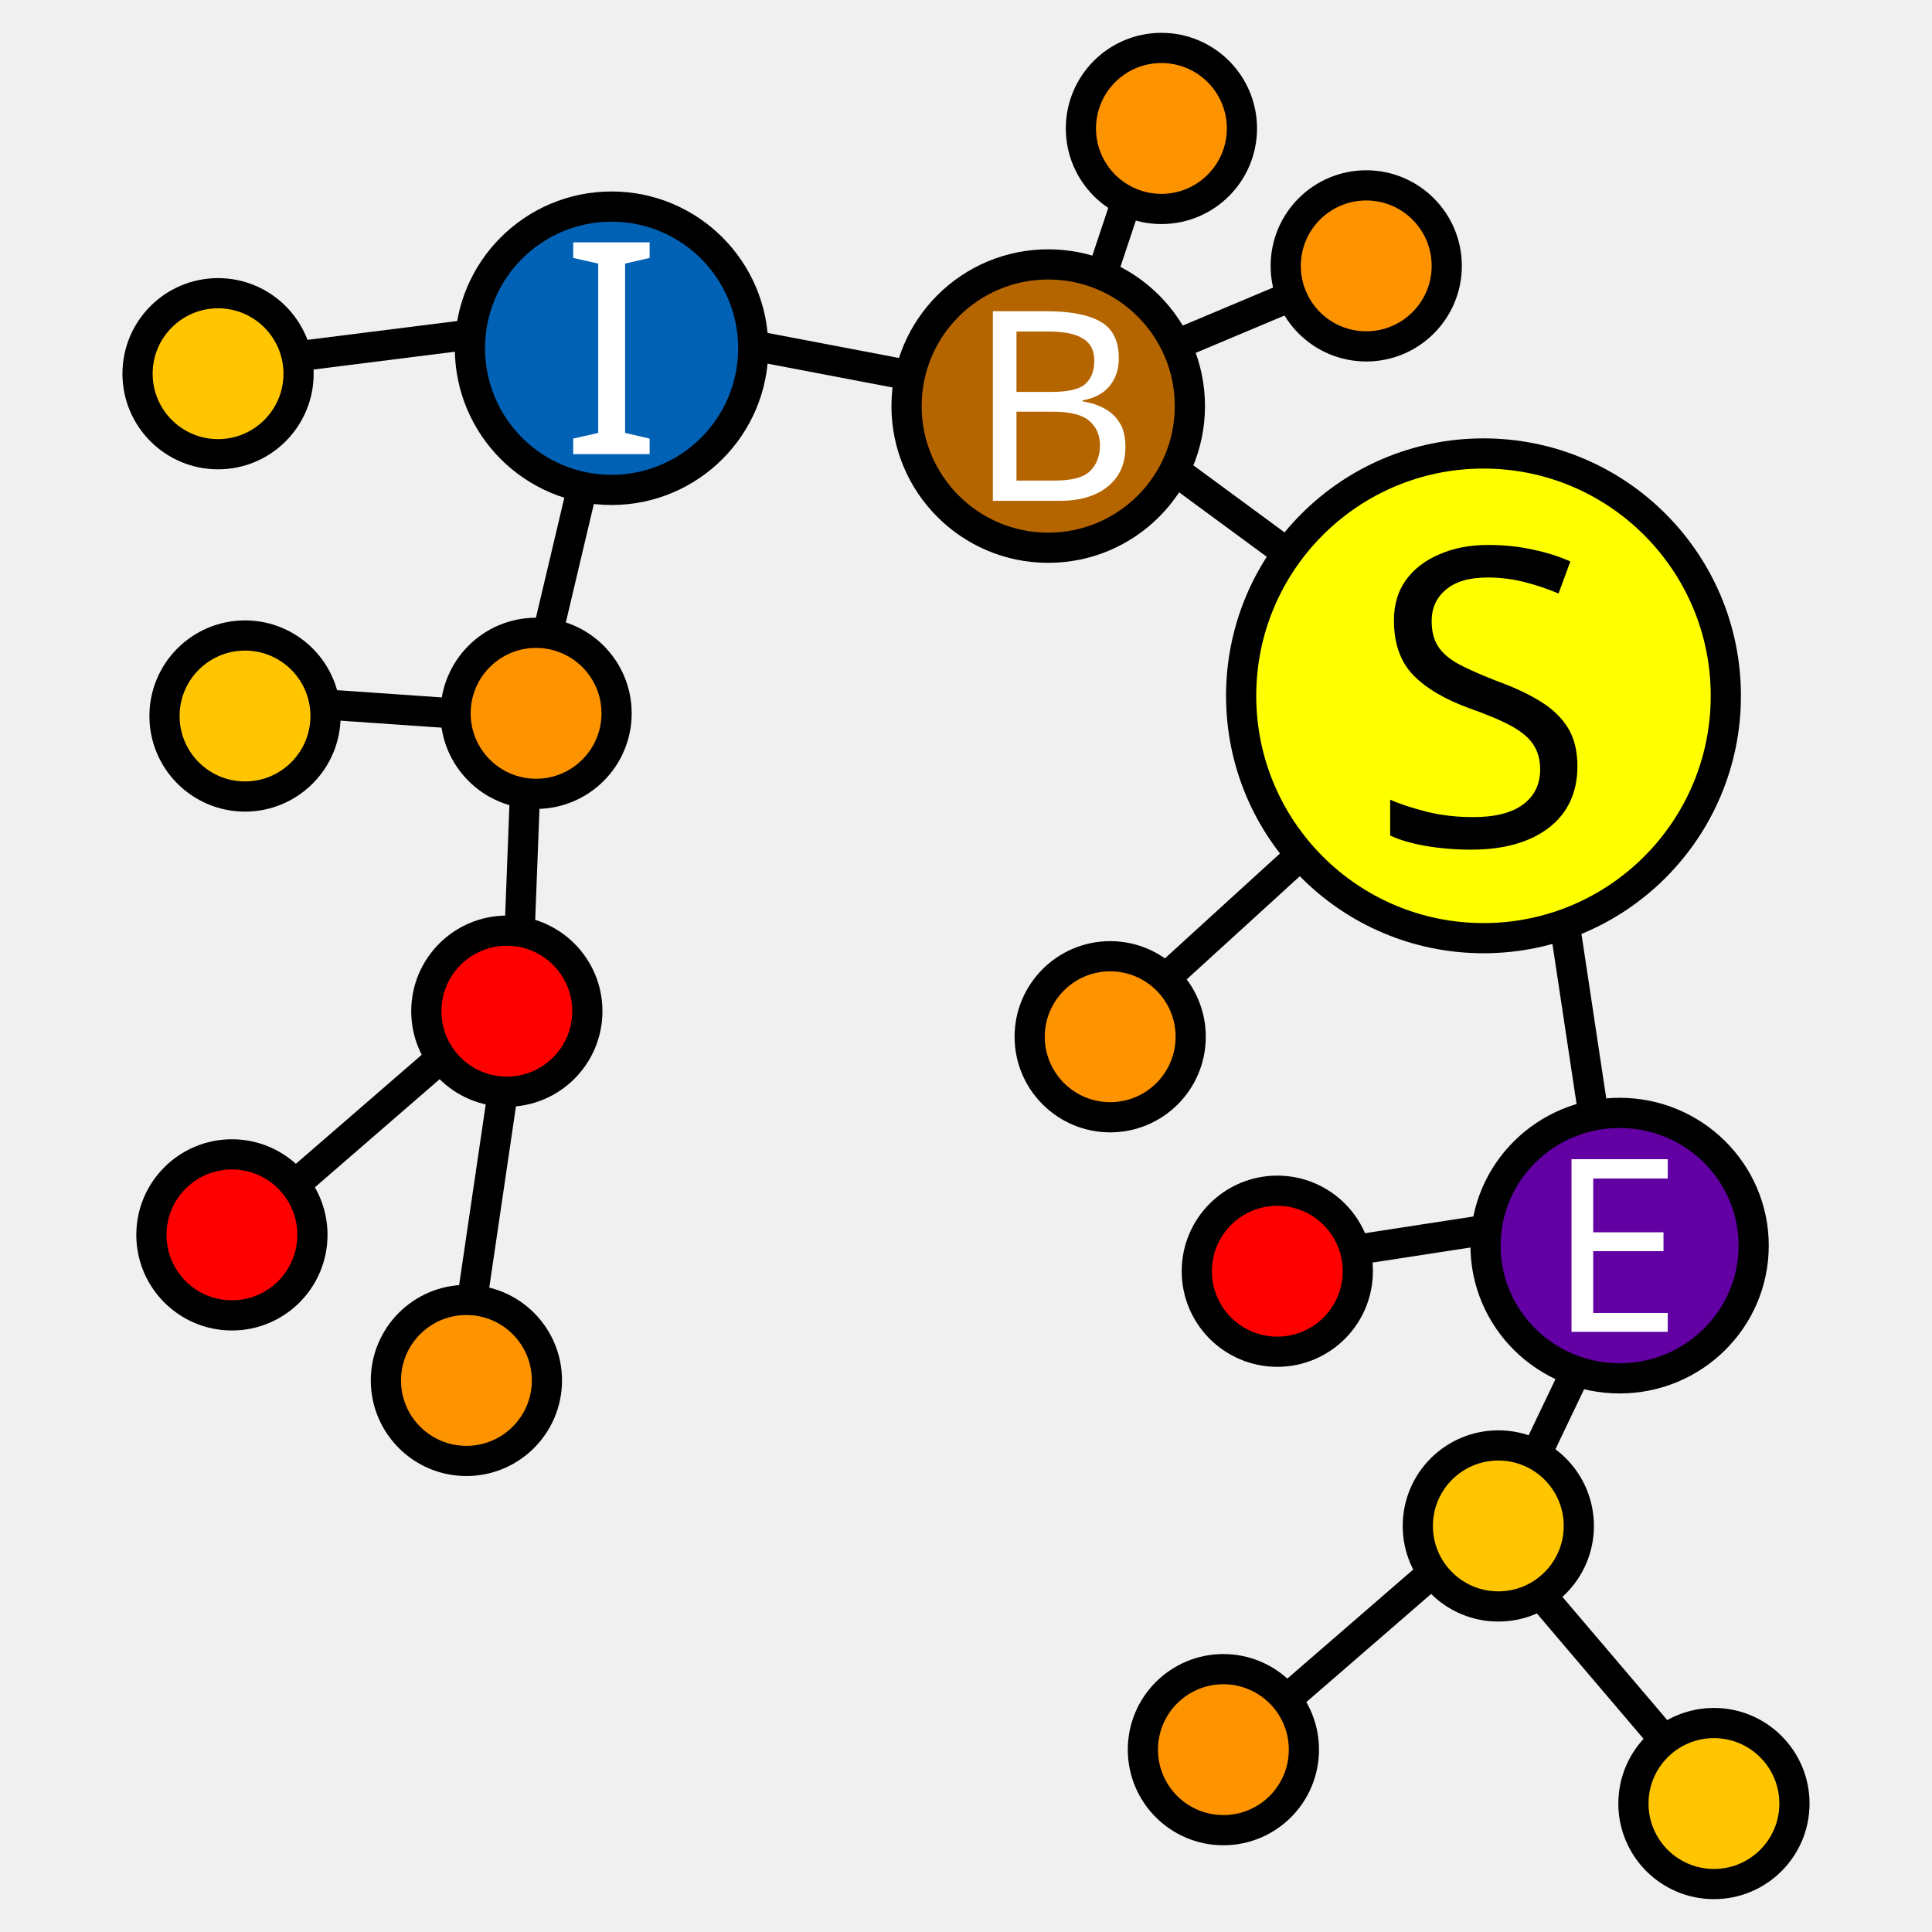
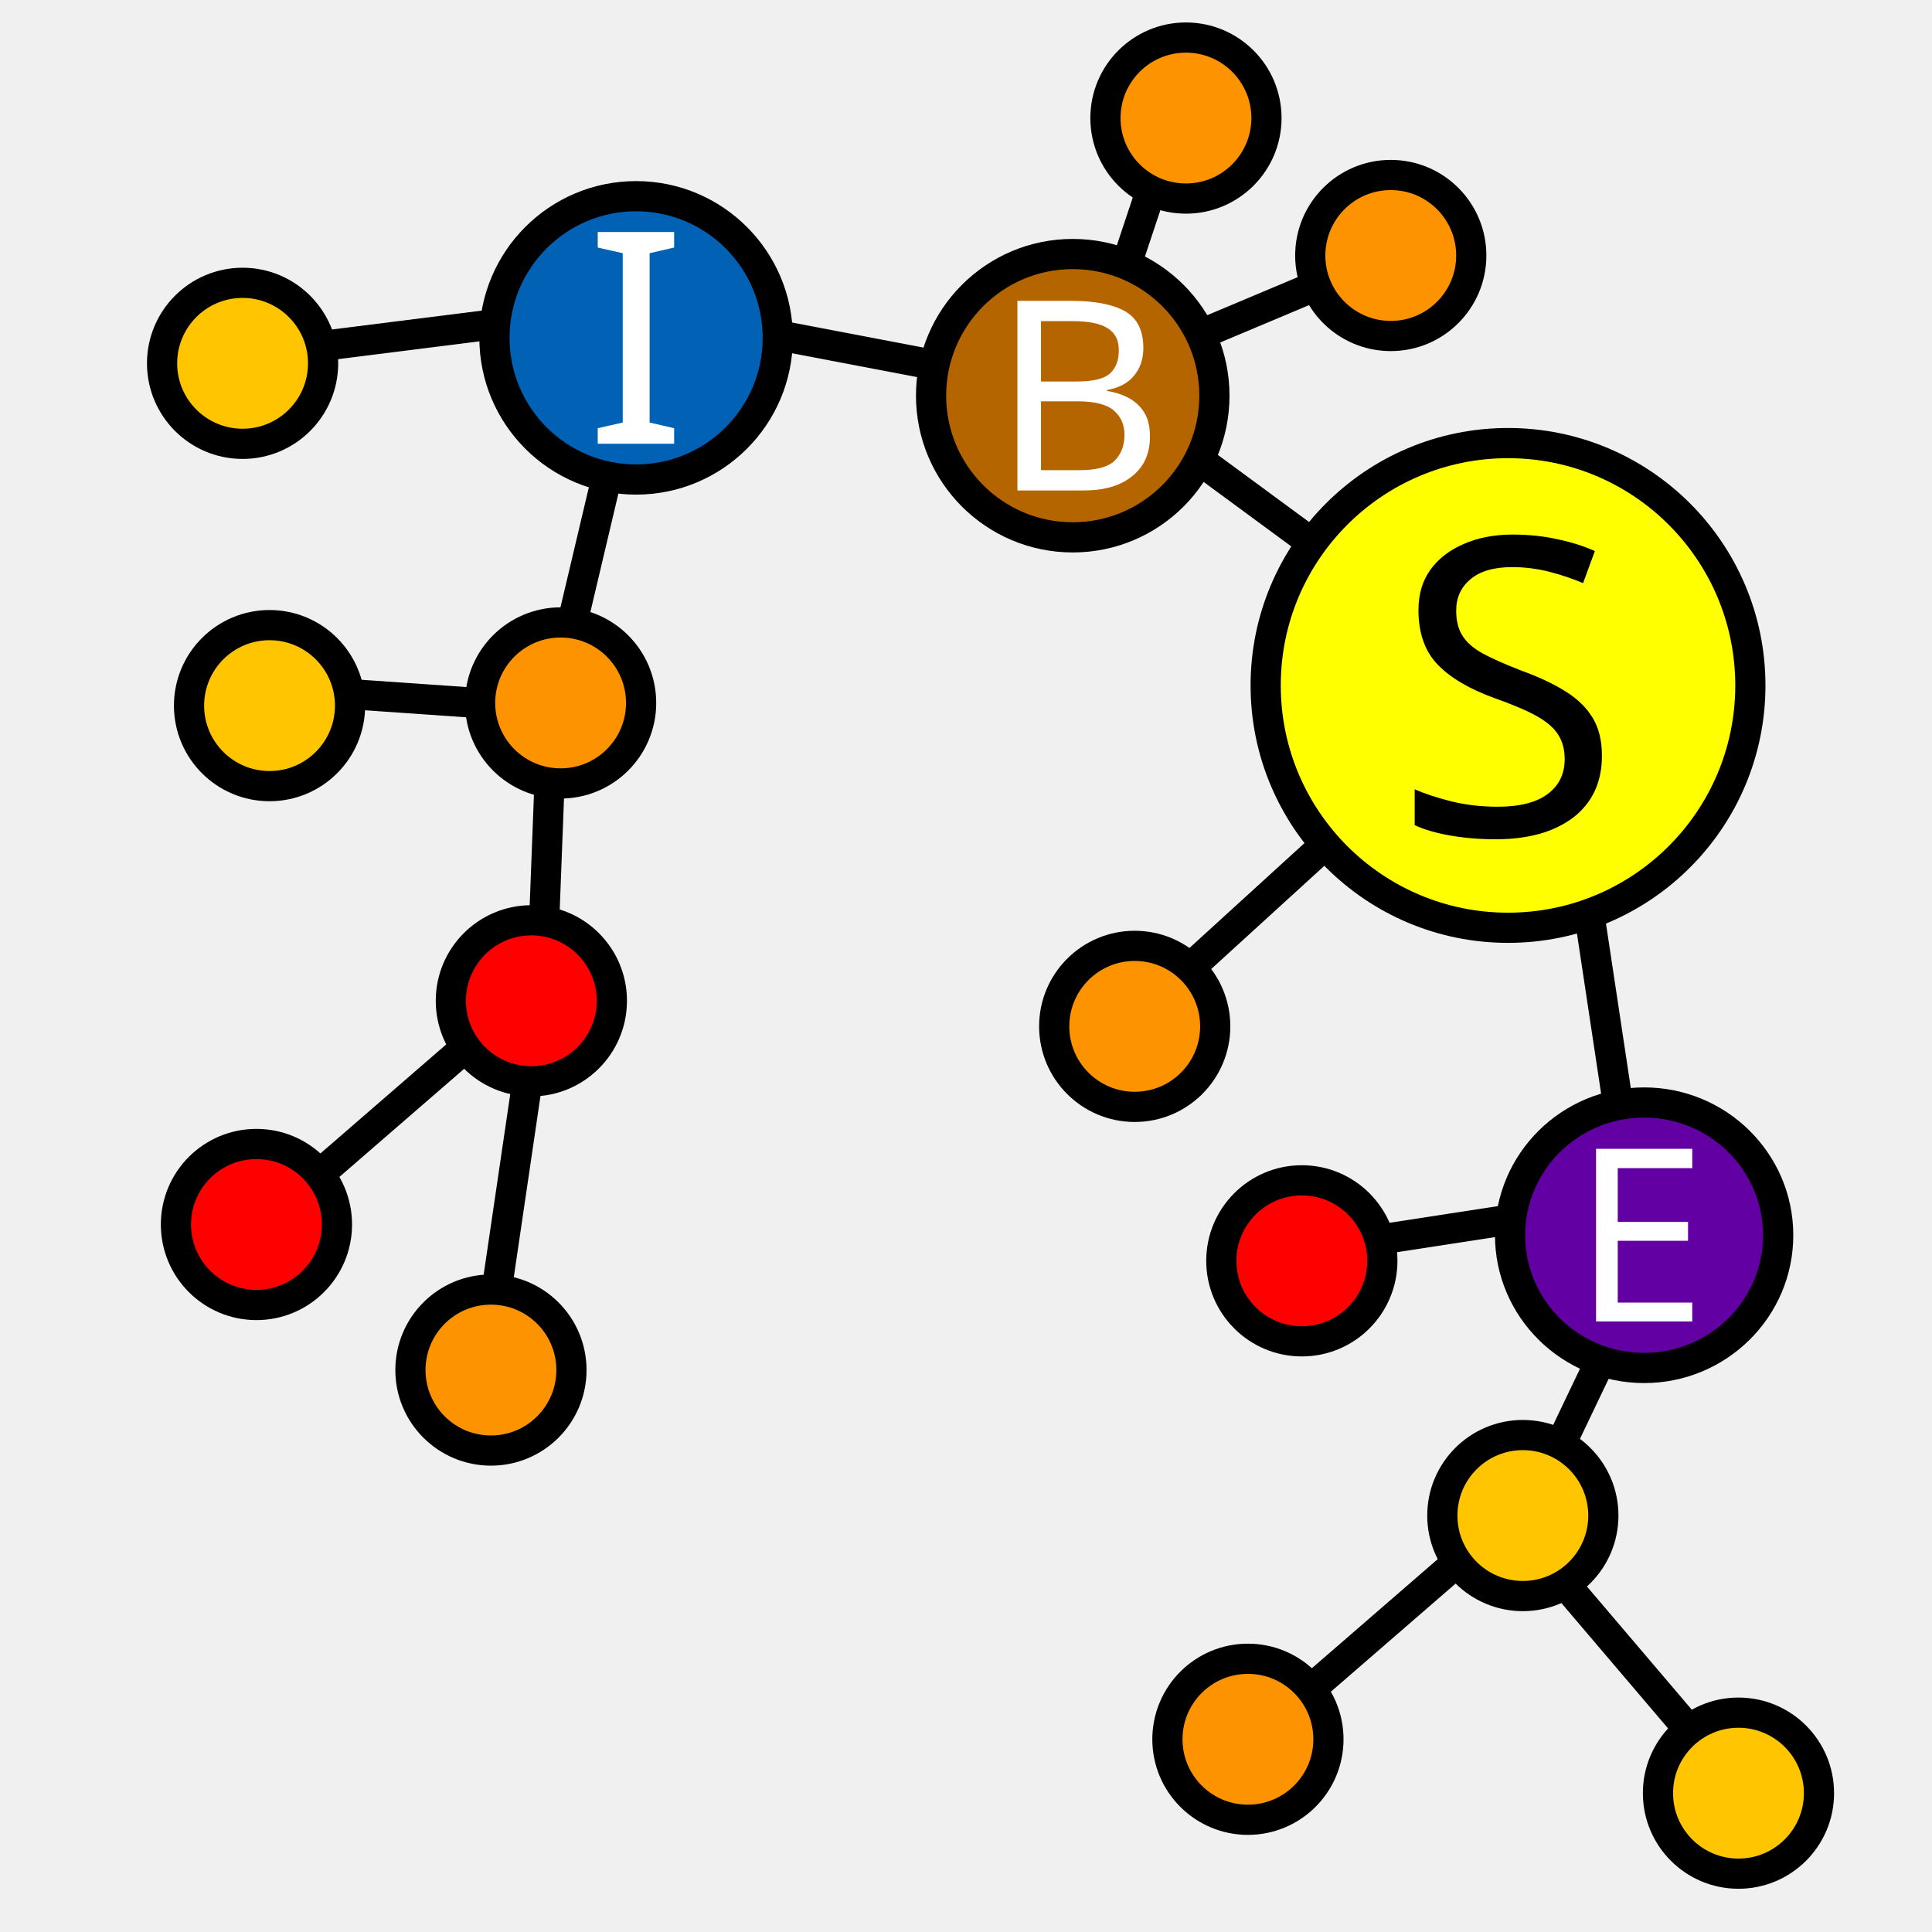
<svg xmlns="http://www.w3.org/2000/svg" width="64" height="64" viewBox="0 0 64 64" id="svg5133" version="1.1">
  <defs id="defs5135" />
  <g id="layer1" transform="translate(0,-988.3622)">
-     <g id="g4228" transform="translate(-0.8124986,0.3439715)">
-       <path id="path4559" d="m 38.929,992.273 -2.946,8.839" style="fill:none;fill-rule:evenodd;stroke:#000000;stroke-width:1px;stroke-linecap:butt;stroke-linejoin:miter;stroke-opacity:1" />
-       <path id="path4557" d="m 45.982,996.826 -9.554,4.018" style="fill:none;fill-rule:evenodd;stroke:#000000;stroke-width:1px;stroke-linecap:butt;stroke-linejoin:miter;stroke-opacity:1" />
-       <path id="path4485" d="m 21.072,1000.059 -2.778,11.743" style="fill:#ff0000;fill-opacity:1;fill-rule:evenodd;stroke:#000000;stroke-width:1px;stroke-linecap:butt;stroke-linejoin:miter;stroke-opacity:1" />
-       <path id="path4468" d="m 18.294,1011.928 -0.379,9.849" style="fill:#ff0000;fill-opacity:1;fill-rule:evenodd;stroke:#000000;stroke-width:1px;stroke-linecap:butt;stroke-linejoin:miter;stroke-opacity:1" />
-       <path id="path4459" d="m 54.464,1028.077 -10.446,1.607" style="fill:#ff0000;fill-opacity:1;fill-rule:evenodd;stroke:#000000;stroke-width:1px;stroke-linecap:butt;stroke-linejoin:miter;stroke-opacity:1" />
-       <path id="path4457" d="m 54.643,1030.041 -3.839,8.036" style="fill:#ff0000;fill-opacity:1;fill-rule:evenodd;stroke:#000000;stroke-width:1px;stroke-linecap:butt;stroke-linejoin:miter;stroke-opacity:1" />
-       <path id="path4455" d="m 50.179,1038.88 7.143,8.393" style="fill:#ff0000;fill-opacity:1;fill-rule:evenodd;stroke:#000000;stroke-width:1px;stroke-linecap:butt;stroke-linejoin:miter;stroke-opacity:1" />
-       <path id="path4424" d="M 20.982,998.523 8.929,1000.041" style="fill:#ff0000;fill-opacity:1;fill-rule:evenodd;stroke:#000000;stroke-width:1px;stroke-linecap:butt;stroke-linejoin:miter;stroke-opacity:1" />
-       <path id="path4418" d="m 51.875,1013.523 2.411,15.982" style="fill:#ff0000;fill-opacity:1;fill-rule:evenodd;stroke:#000000;stroke-width:1px;stroke-linecap:butt;stroke-linejoin:miter;stroke-opacity:1" />
-       <path id="path4416" d="m 49.732,1011.023 -12.143,11.072" style="fill:#ff0000;fill-opacity:1;fill-rule:evenodd;stroke:#000000;stroke-width:1px;stroke-linecap:butt;stroke-linejoin:miter;stroke-opacity:1" />
-       <path id="path4408" d="M 35.804,1001.38 20.357,998.434" style="fill:#ff0000;fill-opacity:1;fill-rule:evenodd;stroke:#000000;stroke-width:1px;stroke-linecap:butt;stroke-linejoin:miter;stroke-opacity:1" />
-       <path id="path4402" d="m 9.375,1011.202 9.018,0.625" style="fill:#ff0000;fill-opacity:1;fill-rule:evenodd;stroke:#000000;stroke-width:1px;stroke-linecap:butt;stroke-linejoin:miter;stroke-opacity:1" />
-       <path id="path4344" d="m 35.982,1000.845 13.839,10.179" style="fill:#ff0000;fill-opacity:1;fill-rule:evenodd;stroke:#000000;stroke-width:1px;stroke-linecap:butt;stroke-linejoin:miter;stroke-opacity:1" />
-       <circle r="2.667" cy="1011.648" cx="18.571" id="path4150" style="opacity:1;fill:#fe9300;fill-opacity:1;stroke:#000000;stroke-width:1;stroke-miterlimit:4;stroke-dasharray:none;stroke-opacity:1" />
-       <circle r="2.667" cy="1022.362" cx="37.589" id="path4150-8-7" style="opacity:1;fill:#fe9300;fill-opacity:1;stroke:#000000;stroke-width:1;stroke-miterlimit:4;stroke-dasharray:none;stroke-opacity:1" />
-       <circle r="8.028" cy="1011.068" cx="49.955" id="path4150-8-7-3" style="opacity:1;fill:#ffff00;fill-opacity:1;stroke:#000000;stroke-width:1;stroke-miterlimit:4;stroke-dasharray:none;stroke-opacity:1" />
-       <circle r="4.693" cy="1001.47" cx="35.536" id="path4150-8-7-3-1" style="opacity:1;fill:#b56500;fill-opacity:1;stroke:#000000;stroke-width:1;stroke-miterlimit:4;stroke-dasharray:none;stroke-opacity:1" />
-       <circle r="2.667" cy="1000.398" cx="8.036" id="path4150-8-7-3-1-1-4" style="opacity:1;fill:#fec500;fill-opacity:1;stroke:#000000;stroke-width:1;stroke-miterlimit:4;stroke-dasharray:none;stroke-opacity:1" />
-       <ellipse ry="4.397" rx="4.441" cy="1029.281" cx="54.464" id="path4150-8-7-3-1-1-4-2-2" style="opacity:1;fill:#6200a4;fill-opacity:1;stroke:#000000;stroke-width:1;stroke-miterlimit:4;stroke-dasharray:none;stroke-opacity:1" />
-       <circle r="2.667" cy="1030.129" cx="43.125" id="path4150-8-7-3-1-1-3" style="opacity:1;fill:#ff0000;fill-opacity:1;stroke:#000000;stroke-width:1;stroke-miterlimit:4;stroke-dasharray:none;stroke-opacity:1" />
-       <circle r="2.667" cy="1011.737" cx="8.929" id="path4150-8-7-3-1-1-42" style="opacity:1;fill:#fec500;fill-opacity:1;stroke:#000000;stroke-width:1;stroke-miterlimit:4;stroke-dasharray:none;stroke-opacity:1" />
-       <path id="path4426" d="m 17.692,1022.676 -1.696,11.518" style="fill:#ff0000;fill-opacity:1;fill-rule:evenodd;stroke:#000000;stroke-width:1px;stroke-linecap:butt;stroke-linejoin:miter;stroke-opacity:1" />
-       <path id="path4404" d="m 16.799,1021.873 -8.036,6.964" style="fill:#ff0000;fill-opacity:1;fill-rule:evenodd;stroke:#000000;stroke-width:1px;stroke-linecap:butt;stroke-linejoin:miter;stroke-opacity:1" />
-       <circle r="2.667" cy="1021.515" cx="17.602" id="path4150-8" style="opacity:1;fill:#ff0000;fill-opacity:1;stroke:#000000;stroke-width:1;stroke-miterlimit:4;stroke-dasharray:none;stroke-opacity:1" />
-       <circle r="2.667" cy="1033.747" cx="16.263" id="path4150-8-7-3-1-1" style="opacity:1;fill:#fe9300;fill-opacity:1;stroke:#000000;stroke-width:1;stroke-miterlimit:4;stroke-dasharray:none;stroke-opacity:1" />
-       <circle r="2.667" cy="1028.925" cx="8.495" id="path4150-8-7-3-1-1-3-4" style="opacity:1;fill:#ff0000;fill-opacity:1;stroke:#000000;stroke-width:1;stroke-miterlimit:4;stroke-dasharray:none;stroke-opacity:1" />
-       <path id="path4404-5" d="m 49.643,1038.925 -8.036,6.964" style="fill:#ff0000;fill-opacity:1;fill-rule:evenodd;stroke:#000000;stroke-width:1px;stroke-linecap:butt;stroke-linejoin:miter;stroke-opacity:1" />
-       <circle r="2.667" cy="1038.567" cx="50.446" id="path4150-8-6" style="opacity:1;fill:#fec500;fill-opacity:1;stroke:#000000;stroke-width:1;stroke-miterlimit:4;stroke-dasharray:none;stroke-opacity:1" />
-       <circle r="2.667" cy="1047.763" cx="57.589" id="path4150-8-7-3-1-1-58" style="opacity:1;fill:#fec500;fill-opacity:1;stroke:#000000;stroke-width:1;stroke-miterlimit:4;stroke-dasharray:none;stroke-opacity:1" />
-       <circle r="2.667" cy="1045.978" cx="41.339" id="path4150-8-7-3-1-1-3-4-8" style="opacity:1;fill:#fe9300;fill-opacity:1;stroke:#000000;stroke-width:1;stroke-miterlimit:4;stroke-dasharray:none;stroke-opacity:1" />
-       <circle r="4.693" cy="999.554" cx="21.072" id="path4150-8-7-3-1-9" style="opacity:1;fill:#0061b5;fill-opacity:1;stroke:#000000;stroke-width:1;stroke-miterlimit:4;stroke-dasharray:none;stroke-opacity:1" />
-       <text id="text4505" y="1016.023" x="46.161" style="font-style:normal;font-weight:normal;font-size:13.75px;line-height:125%;font-family:sans-serif;letter-spacing:0px;word-spacing:0px;fill:#000000;fill-opacity:1;stroke:none;stroke-width:1px;stroke-linecap:butt;stroke-linejoin:miter;stroke-opacity:1" xml:space="preserve">
-         <tspan style="font-style:normal;font-variant:normal;font-weight:normal;font-stretch:normal;font-family:'Noto Sans';-inkscape-font-specification:'Noto Sans'" y="1016.023" x="46.161" id="tspan4507">S</tspan>
-       </text>
-       <circle r="2.667" cy="996.826" cx="46.071" id="path4150-8-7-6" style="opacity:1;fill:#fe9300;fill-opacity:1;stroke:#000000;stroke-width:1;stroke-miterlimit:4;stroke-dasharray:none;stroke-opacity:1" />
-       <circle r="2.667" cy="992.273" cx="39.286" id="path4150-8-7-6-1" style="opacity:1;fill:#fe9300;fill-opacity:1;stroke:#000000;stroke-width:1;stroke-miterlimit:4;stroke-dasharray:none;stroke-opacity:1" />
-       <text id="text4561" y="1001.291" x="34.375" style="font-style:normal;font-weight:normal;font-size:13.75px;line-height:125%;font-family:sans-serif;letter-spacing:0px;word-spacing:0px;fill:#000000;fill-opacity:1;stroke:none;stroke-width:1px;stroke-linecap:butt;stroke-linejoin:miter;stroke-opacity:1" xml:space="preserve">
-         <tspan y="1001.291" x="34.375" id="tspan4563" />
-       </text>
-       <text id="text4505-3-9" y="1004.607" x="32.845" style="font-style:normal;font-weight:normal;font-size:8.791px;line-height:125%;font-family:sans-serif;letter-spacing:0px;word-spacing:0px;fill:#ffffff;fill-opacity:1;stroke:none;stroke-width:1px;stroke-linecap:butt;stroke-linejoin:miter;stroke-opacity:1" xml:space="preserve">
-         <tspan style="font-style:normal;font-variant:normal;font-weight:normal;font-stretch:normal;font-family:'Noto Sans';-inkscape-font-specification:'Noto Sans';fill:#ffffff" y="1004.607" x="32.845" id="tspan4507-7-9">B</tspan>
-       </text>
-       <text id="text4505-3-6" y="1032.138" x="52.09" style="font-style:normal;font-weight:normal;font-size:8.003px;line-height:125%;font-family:sans-serif;letter-spacing:0px;word-spacing:0px;fill:#ffffff;fill-opacity:1;stroke:none;stroke-width:1px;stroke-linecap:butt;stroke-linejoin:miter;stroke-opacity:1" xml:space="preserve">
-         <tspan style="font-style:normal;font-variant:normal;font-weight:normal;font-stretch:normal;font-family:'Noto Sans';-inkscape-font-specification:'Noto Sans';fill:#ffffff" y="1032.138" x="52.09" id="tspan4507-7-8">E</tspan>
-       </text>
-       <text id="text4505-3-0" y="1003.063" x="19.411" style="font-style:normal;font-weight:normal;font-size:9.832px;line-height:125%;font-family:sans-serif;letter-spacing:0px;word-spacing:0px;fill:#ffffff;fill-opacity:1;stroke:none;stroke-width:1px;stroke-linecap:butt;stroke-linejoin:miter;stroke-opacity:1" xml:space="preserve">
-         <tspan style="font-style:normal;font-variant:normal;font-weight:normal;font-stretch:normal;font-family:'Noto Sans';-inkscape-font-specification:'Noto Sans';fill:#ffffff" y="1003.063" x="19.411" id="tspan4507-7-6">I</tspan>
-       </text>
-     </g>
+     <path style="fill:none;fill-rule:evenodd;stroke:#000000;stroke-width:1px;stroke-linecap:butt;stroke-linejoin:miter;stroke-opacity:1" d="m 38.929,992.273 -2.946,8.839" id="path4559" />
+     <path style="fill:none;fill-rule:evenodd;stroke:#000000;stroke-width:1px;stroke-linecap:butt;stroke-linejoin:miter;stroke-opacity:1" d="m 45.982,996.826 -9.554,4.018" id="path4557" />
+     <path style="fill:#ff0000;fill-opacity:1;fill-rule:evenodd;stroke:#000000;stroke-width:1px;stroke-linecap:butt;stroke-linejoin:miter;stroke-opacity:1" d="m 21.072,1000.059 -2.778,11.743" id="path4485" />
+     <path style="fill:#ff0000;fill-opacity:1;fill-rule:evenodd;stroke:#000000;stroke-width:1px;stroke-linecap:butt;stroke-linejoin:miter;stroke-opacity:1" d="m 18.294,1011.928 -0.379,9.849" id="path4468" />
+     <path style="fill:#ff0000;fill-opacity:1;fill-rule:evenodd;stroke:#000000;stroke-width:1px;stroke-linecap:butt;stroke-linejoin:miter;stroke-opacity:1" d="m 54.464,1028.077 -10.446,1.607" id="path4459" />
+     <path style="fill:#ff0000;fill-opacity:1;fill-rule:evenodd;stroke:#000000;stroke-width:1px;stroke-linecap:butt;stroke-linejoin:miter;stroke-opacity:1" d="m 54.643,1030.041 -3.839,8.036" id="path4457" />
+     <path style="fill:#ff0000;fill-opacity:1;fill-rule:evenodd;stroke:#000000;stroke-width:1px;stroke-linecap:butt;stroke-linejoin:miter;stroke-opacity:1" d="m 50.179,1038.88 7.143,8.393" id="path4455" />
+     <path style="fill:#ff0000;fill-opacity:1;fill-rule:evenodd;stroke:#000000;stroke-width:1px;stroke-linecap:butt;stroke-linejoin:miter;stroke-opacity:1" d="M 20.982,998.523 8.929,1000.041" id="path4424" />
+     <path style="fill:#ff0000;fill-opacity:1;fill-rule:evenodd;stroke:#000000;stroke-width:1px;stroke-linecap:butt;stroke-linejoin:miter;stroke-opacity:1" d="m 51.875,1013.523 2.411,15.982" id="path4418" />
+     <path style="fill:#ff0000;fill-opacity:1;fill-rule:evenodd;stroke:#000000;stroke-width:1px;stroke-linecap:butt;stroke-linejoin:miter;stroke-opacity:1" d="m 49.732,1011.023 -12.143,11.072" id="path4416" />
+     <path style="fill:#ff0000;fill-opacity:1;fill-rule:evenodd;stroke:#000000;stroke-width:1px;stroke-linecap:butt;stroke-linejoin:miter;stroke-opacity:1" d="M 35.804,1001.38 20.357,998.434" id="path4408" />
+     <path style="fill:#ff0000;fill-opacity:1;fill-rule:evenodd;stroke:#000000;stroke-width:1px;stroke-linecap:butt;stroke-linejoin:miter;stroke-opacity:1" d="m 9.375,1011.202 9.018,0.625" id="path4402" />
+     <path style="fill:#ff0000;fill-opacity:1;fill-rule:evenodd;stroke:#000000;stroke-width:1px;stroke-linecap:butt;stroke-linejoin:miter;stroke-opacity:1" d="m 35.982,1000.845 13.839,10.179" id="path4344" />
+     <circle style="opacity:1;fill:#fe9300;fill-opacity:1;stroke:#000000;stroke-width:1;stroke-miterlimit:4;stroke-dasharray:none;stroke-opacity:1" id="path4150" cx="18.571" cy="1011.648" r="2.667" />
+     <circle style="opacity:1;fill:#fe9300;fill-opacity:1;stroke:#000000;stroke-width:1;stroke-miterlimit:4;stroke-dasharray:none;stroke-opacity:1" id="path4150-8-7" cx="37.589" cy="1022.362" r="2.667" />
+     <circle style="opacity:1;fill:#ffff00;fill-opacity:1;stroke:#000000;stroke-width:1;stroke-miterlimit:4;stroke-dasharray:none;stroke-opacity:1" id="path4150-8-7-3" cx="49.955" cy="1011.068" r="8.028" />
+     <circle style="opacity:1;fill:#b56500;fill-opacity:1;stroke:#000000;stroke-width:1;stroke-miterlimit:4;stroke-dasharray:none;stroke-opacity:1" id="path4150-8-7-3-1" cx="35.536" cy="1001.47" r="4.693" />
+     <circle style="opacity:1;fill:#fec500;fill-opacity:1;stroke:#000000;stroke-width:1;stroke-miterlimit:4;stroke-dasharray:none;stroke-opacity:1" id="path4150-8-7-3-1-1-4" cx="8.036" cy="1000.398" r="2.667" />
+     <ellipse style="opacity:1;fill:#6200a4;fill-opacity:1;stroke:#000000;stroke-width:1;stroke-miterlimit:4;stroke-dasharray:none;stroke-opacity:1" id="path4150-8-7-3-1-1-4-2-2" cx="54.464" cy="1029.281" rx="4.441" ry="4.397" />
+     <circle style="opacity:1;fill:#ff0000;fill-opacity:1;stroke:#000000;stroke-width:1;stroke-miterlimit:4;stroke-dasharray:none;stroke-opacity:1" id="path4150-8-7-3-1-1-3" cx="43.125" cy="1030.129" r="2.667" />
+     <circle style="opacity:1;fill:#fec500;fill-opacity:1;stroke:#000000;stroke-width:1;stroke-miterlimit:4;stroke-dasharray:none;stroke-opacity:1" id="path4150-8-7-3-1-1-42" cx="8.929" cy="1011.737" r="2.667" />
+     <path style="fill:#ff0000;fill-opacity:1;fill-rule:evenodd;stroke:#000000;stroke-width:1px;stroke-linecap:butt;stroke-linejoin:miter;stroke-opacity:1" d="m 17.692,1022.676 -1.696,11.518" id="path4426" />
+     <path style="fill:#ff0000;fill-opacity:1;fill-rule:evenodd;stroke:#000000;stroke-width:1px;stroke-linecap:butt;stroke-linejoin:miter;stroke-opacity:1" d="m 16.799,1021.873 -8.036,6.964" id="path4404" />
+     <circle style="opacity:1;fill:#ff0000;fill-opacity:1;stroke:#000000;stroke-width:1;stroke-miterlimit:4;stroke-dasharray:none;stroke-opacity:1" id="path4150-8" cx="17.602" cy="1021.515" r="2.667" />
+     <circle style="opacity:1;fill:#fe9300;fill-opacity:1;stroke:#000000;stroke-width:1;stroke-miterlimit:4;stroke-dasharray:none;stroke-opacity:1" id="path4150-8-7-3-1-1" cx="16.263" cy="1033.747" r="2.667" />
+     <circle style="opacity:1;fill:#ff0000;fill-opacity:1;stroke:#000000;stroke-width:1;stroke-miterlimit:4;stroke-dasharray:none;stroke-opacity:1" id="path4150-8-7-3-1-1-3-4" cx="8.495" cy="1028.925" r="2.667" />
+     <path style="fill:#ff0000;fill-opacity:1;fill-rule:evenodd;stroke:#000000;stroke-width:1px;stroke-linecap:butt;stroke-linejoin:miter;stroke-opacity:1" d="m 49.643,1038.925 -8.036,6.964" id="path4404-5" />
+     <circle style="opacity:1;fill:#fec500;fill-opacity:1;stroke:#000000;stroke-width:1;stroke-miterlimit:4;stroke-dasharray:none;stroke-opacity:1" id="path4150-8-6" cx="50.446" cy="1038.567" r="2.667" />
+     <circle style="opacity:1;fill:#fec500;fill-opacity:1;stroke:#000000;stroke-width:1;stroke-miterlimit:4;stroke-dasharray:none;stroke-opacity:1" id="path4150-8-7-3-1-1-58" cx="57.589" cy="1047.763" r="2.667" />
+     <circle style="opacity:1;fill:#fe9300;fill-opacity:1;stroke:#000000;stroke-width:1;stroke-miterlimit:4;stroke-dasharray:none;stroke-opacity:1" id="path4150-8-7-3-1-1-3-4-8" cx="41.339" cy="1045.978" r="2.667" />
+     <circle style="opacity:1;fill:#0061b5;fill-opacity:1;stroke:#000000;stroke-width:1;stroke-miterlimit:4;stroke-dasharray:none;stroke-opacity:1" id="path4150-8-7-3-1-9" cx="21.072" cy="999.554" r="4.693" />
+     <text xml:space="preserve" style="font-style:normal;font-weight:normal;font-size:13.75px;line-height:125%;font-family:sans-serif;letter-spacing:0px;word-spacing:0px;fill:#000000;fill-opacity:1;stroke:none;stroke-width:1px;stroke-linecap:butt;stroke-linejoin:miter;stroke-opacity:1" x="46.161" y="1016.023" id="text4505">
+       <tspan id="tspan4507" x="46.161" y="1016.023" style="font-style:normal;font-variant:normal;font-weight:normal;font-stretch:normal;font-family:'Noto Sans';-inkscape-font-specification:'Noto Sans'">S</tspan>
+     </text>
+     <circle style="opacity:1;fill:#fe9300;fill-opacity:1;stroke:#000000;stroke-width:1;stroke-miterlimit:4;stroke-dasharray:none;stroke-opacity:1" id="path4150-8-7-6" cx="46.071" cy="996.826" r="2.667" />
+     <circle style="opacity:1;fill:#fe9300;fill-opacity:1;stroke:#000000;stroke-width:1;stroke-miterlimit:4;stroke-dasharray:none;stroke-opacity:1" id="path4150-8-7-6-1" cx="39.286" cy="992.273" r="2.667" />
+     <text xml:space="preserve" style="font-style:normal;font-weight:normal;font-size:13.75px;line-height:125%;font-family:sans-serif;letter-spacing:0px;word-spacing:0px;fill:#000000;fill-opacity:1;stroke:none;stroke-width:1px;stroke-linecap:butt;stroke-linejoin:miter;stroke-opacity:1" x="34.375" y="1001.291" id="text4561">
+       <tspan id="tspan4563" x="34.375" y="1001.291" />
+     </text>
+     <text xml:space="preserve" style="font-style:normal;font-weight:normal;font-size:8.791px;line-height:125%;font-family:sans-serif;letter-spacing:0px;word-spacing:0px;fill:#ffffff;fill-opacity:1;stroke:none;stroke-width:1px;stroke-linecap:butt;stroke-linejoin:miter;stroke-opacity:1;" x="32.845" y="1004.607" id="text4505-3-9">
+       <tspan id="tspan4507-7-9" x="32.845" y="1004.607" style="font-style:normal;font-variant:normal;font-weight:normal;font-stretch:normal;font-family:'Noto Sans';-inkscape-font-specification:'Noto Sans';fill:#ffffff;">B</tspan>
+     </text>
+     <text xml:space="preserve" style="font-style:normal;font-weight:normal;font-size:8.003px;line-height:125%;font-family:sans-serif;letter-spacing:0px;word-spacing:0px;fill:#ffffff;fill-opacity:1;stroke:none;stroke-width:1px;stroke-linecap:butt;stroke-linejoin:miter;stroke-opacity:1;" x="52.09" y="1032.138" id="text4505-3-6">
+       <tspan id="tspan4507-7-8" x="52.09" y="1032.138" style="font-style:normal;font-variant:normal;font-weight:normal;font-stretch:normal;font-family:'Noto Sans';-inkscape-font-specification:'Noto Sans';fill:#ffffff;">E</tspan>
+     </text>
+     <text xml:space="preserve" style="font-style:normal;font-weight:normal;font-size:9.832px;line-height:125%;font-family:sans-serif;letter-spacing:0px;word-spacing:0px;fill:#ffffff;fill-opacity:1;stroke:none;stroke-width:1px;stroke-linecap:butt;stroke-linejoin:miter;stroke-opacity:1;" x="19.411" y="1003.063" id="text4505-3-0">
+       <tspan id="tspan4507-7-6" x="19.411" y="1003.063" style="font-style:normal;font-variant:normal;font-weight:normal;font-stretch:normal;font-family:'Noto Sans';-inkscape-font-specification:'Noto Sans';fill:#ffffff;">I</tspan>
+     </text>
  </g>
</svg>
